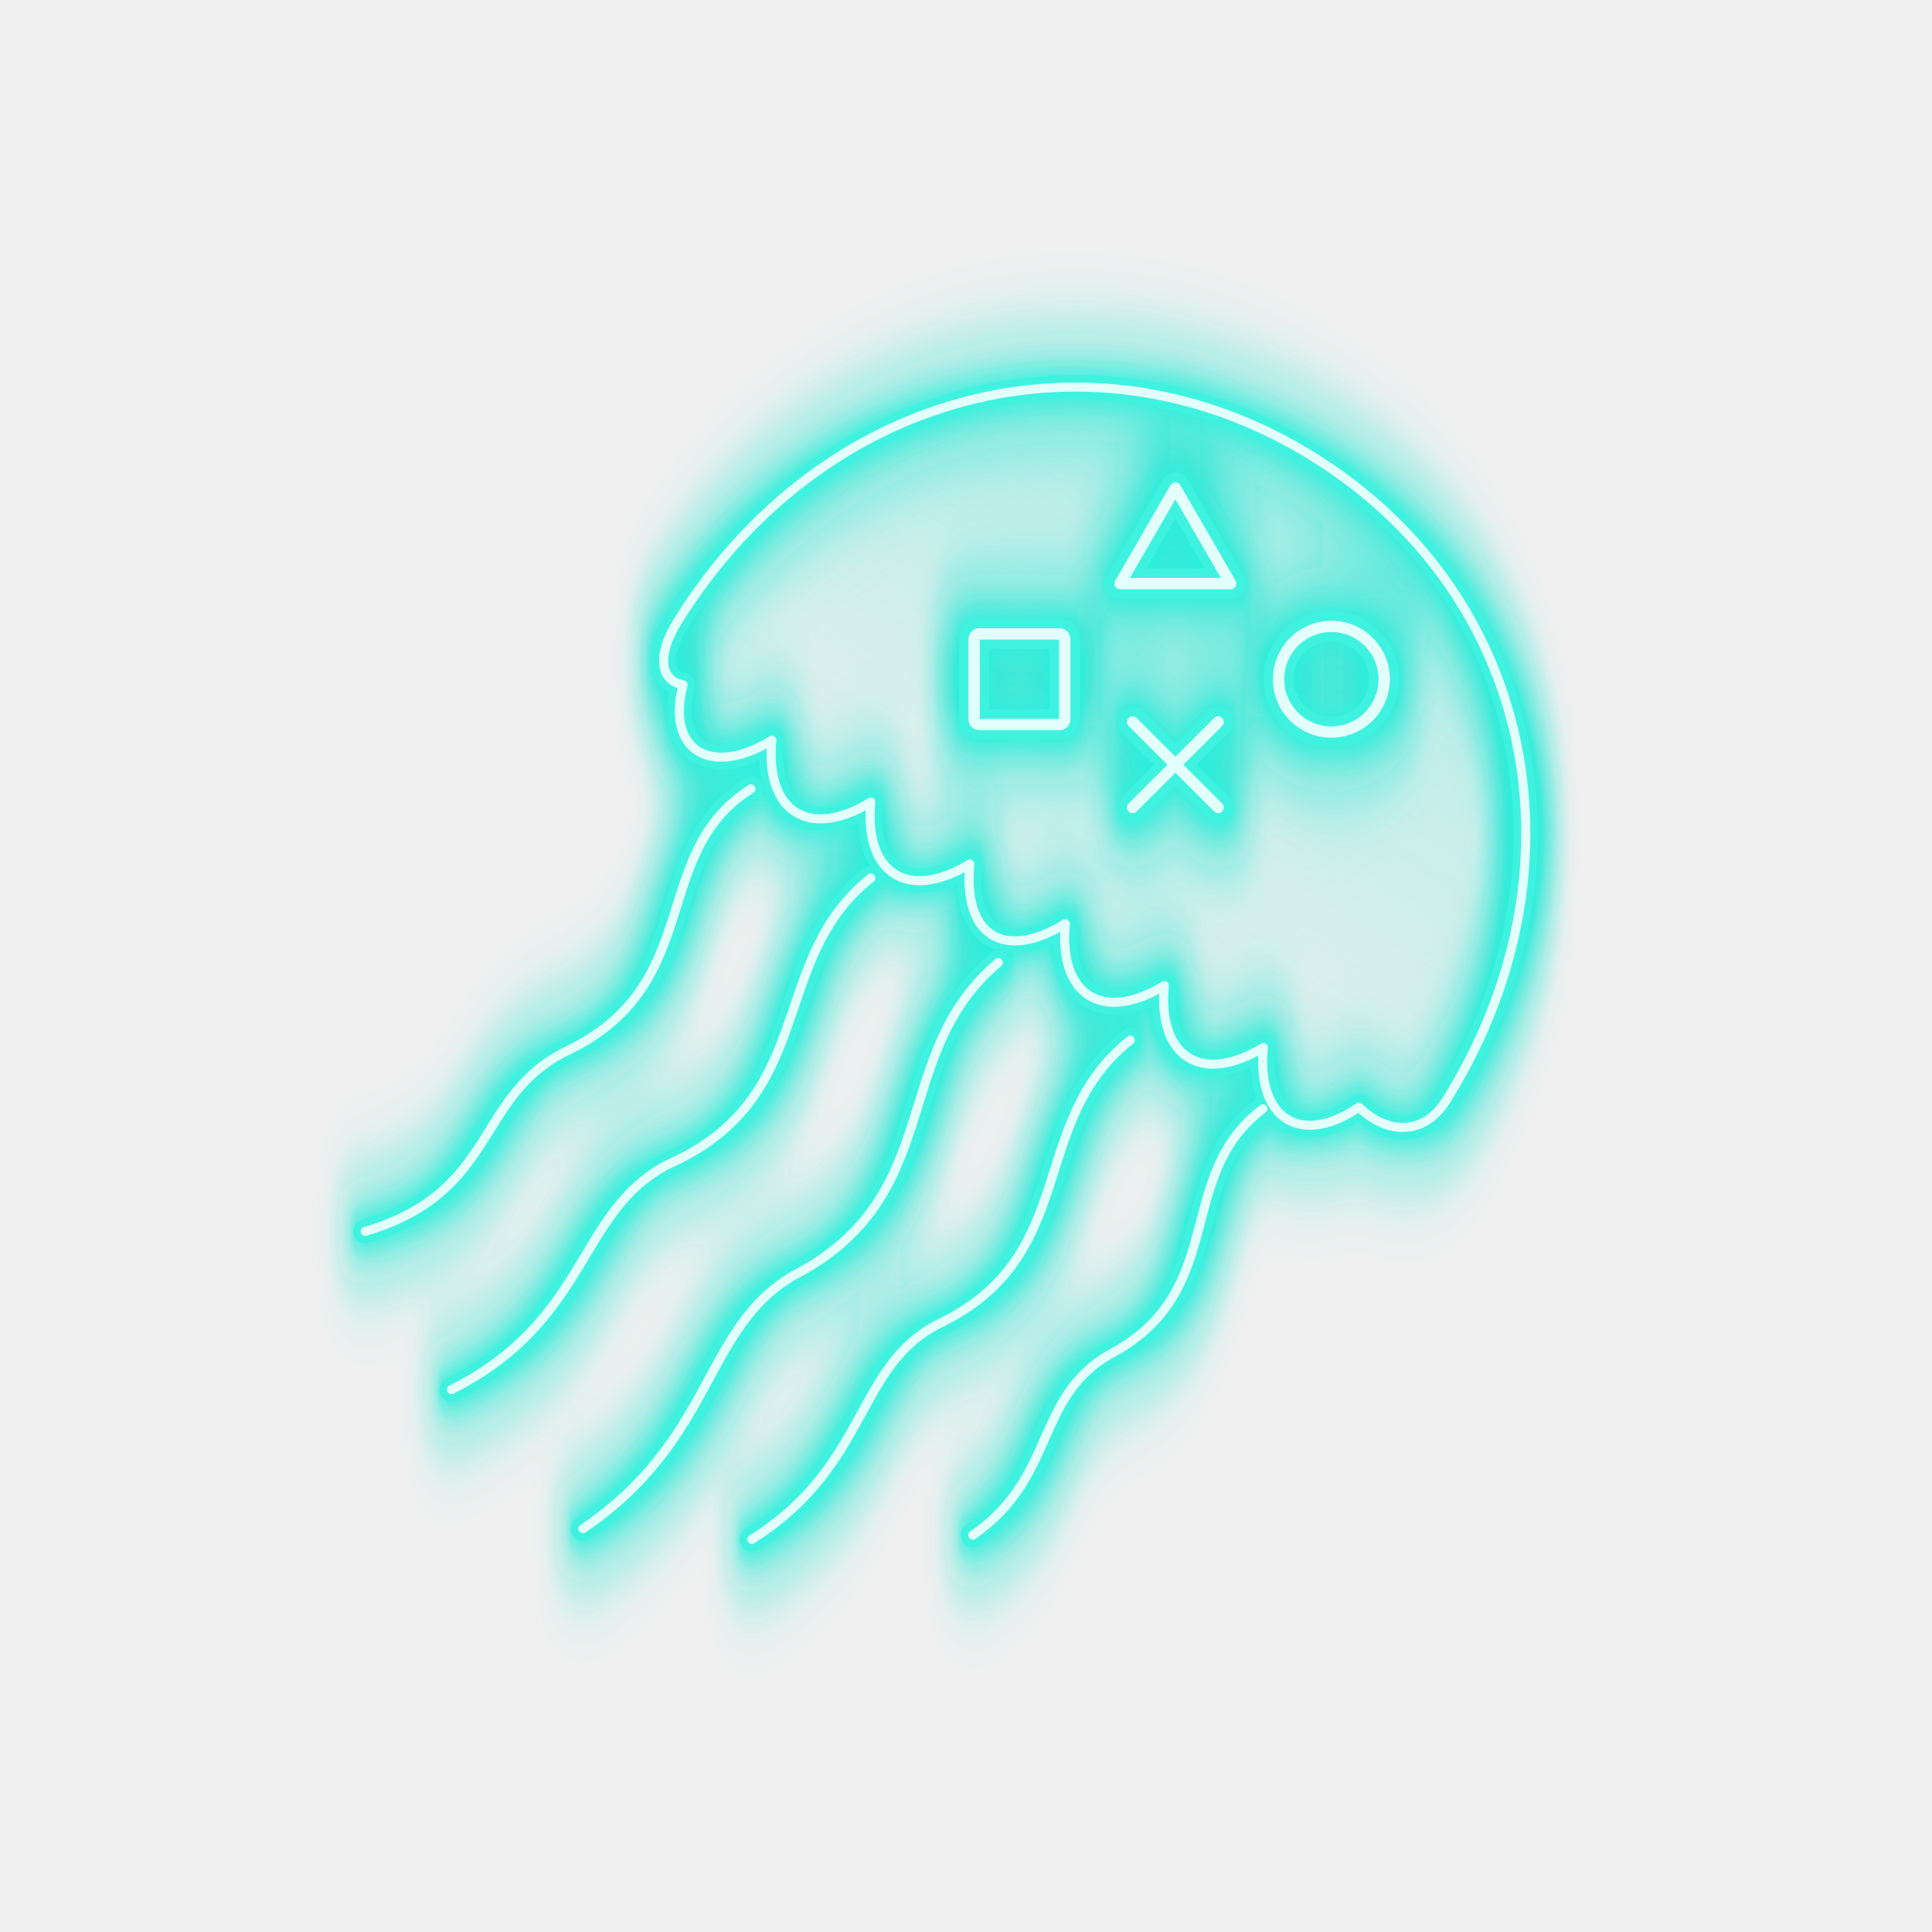
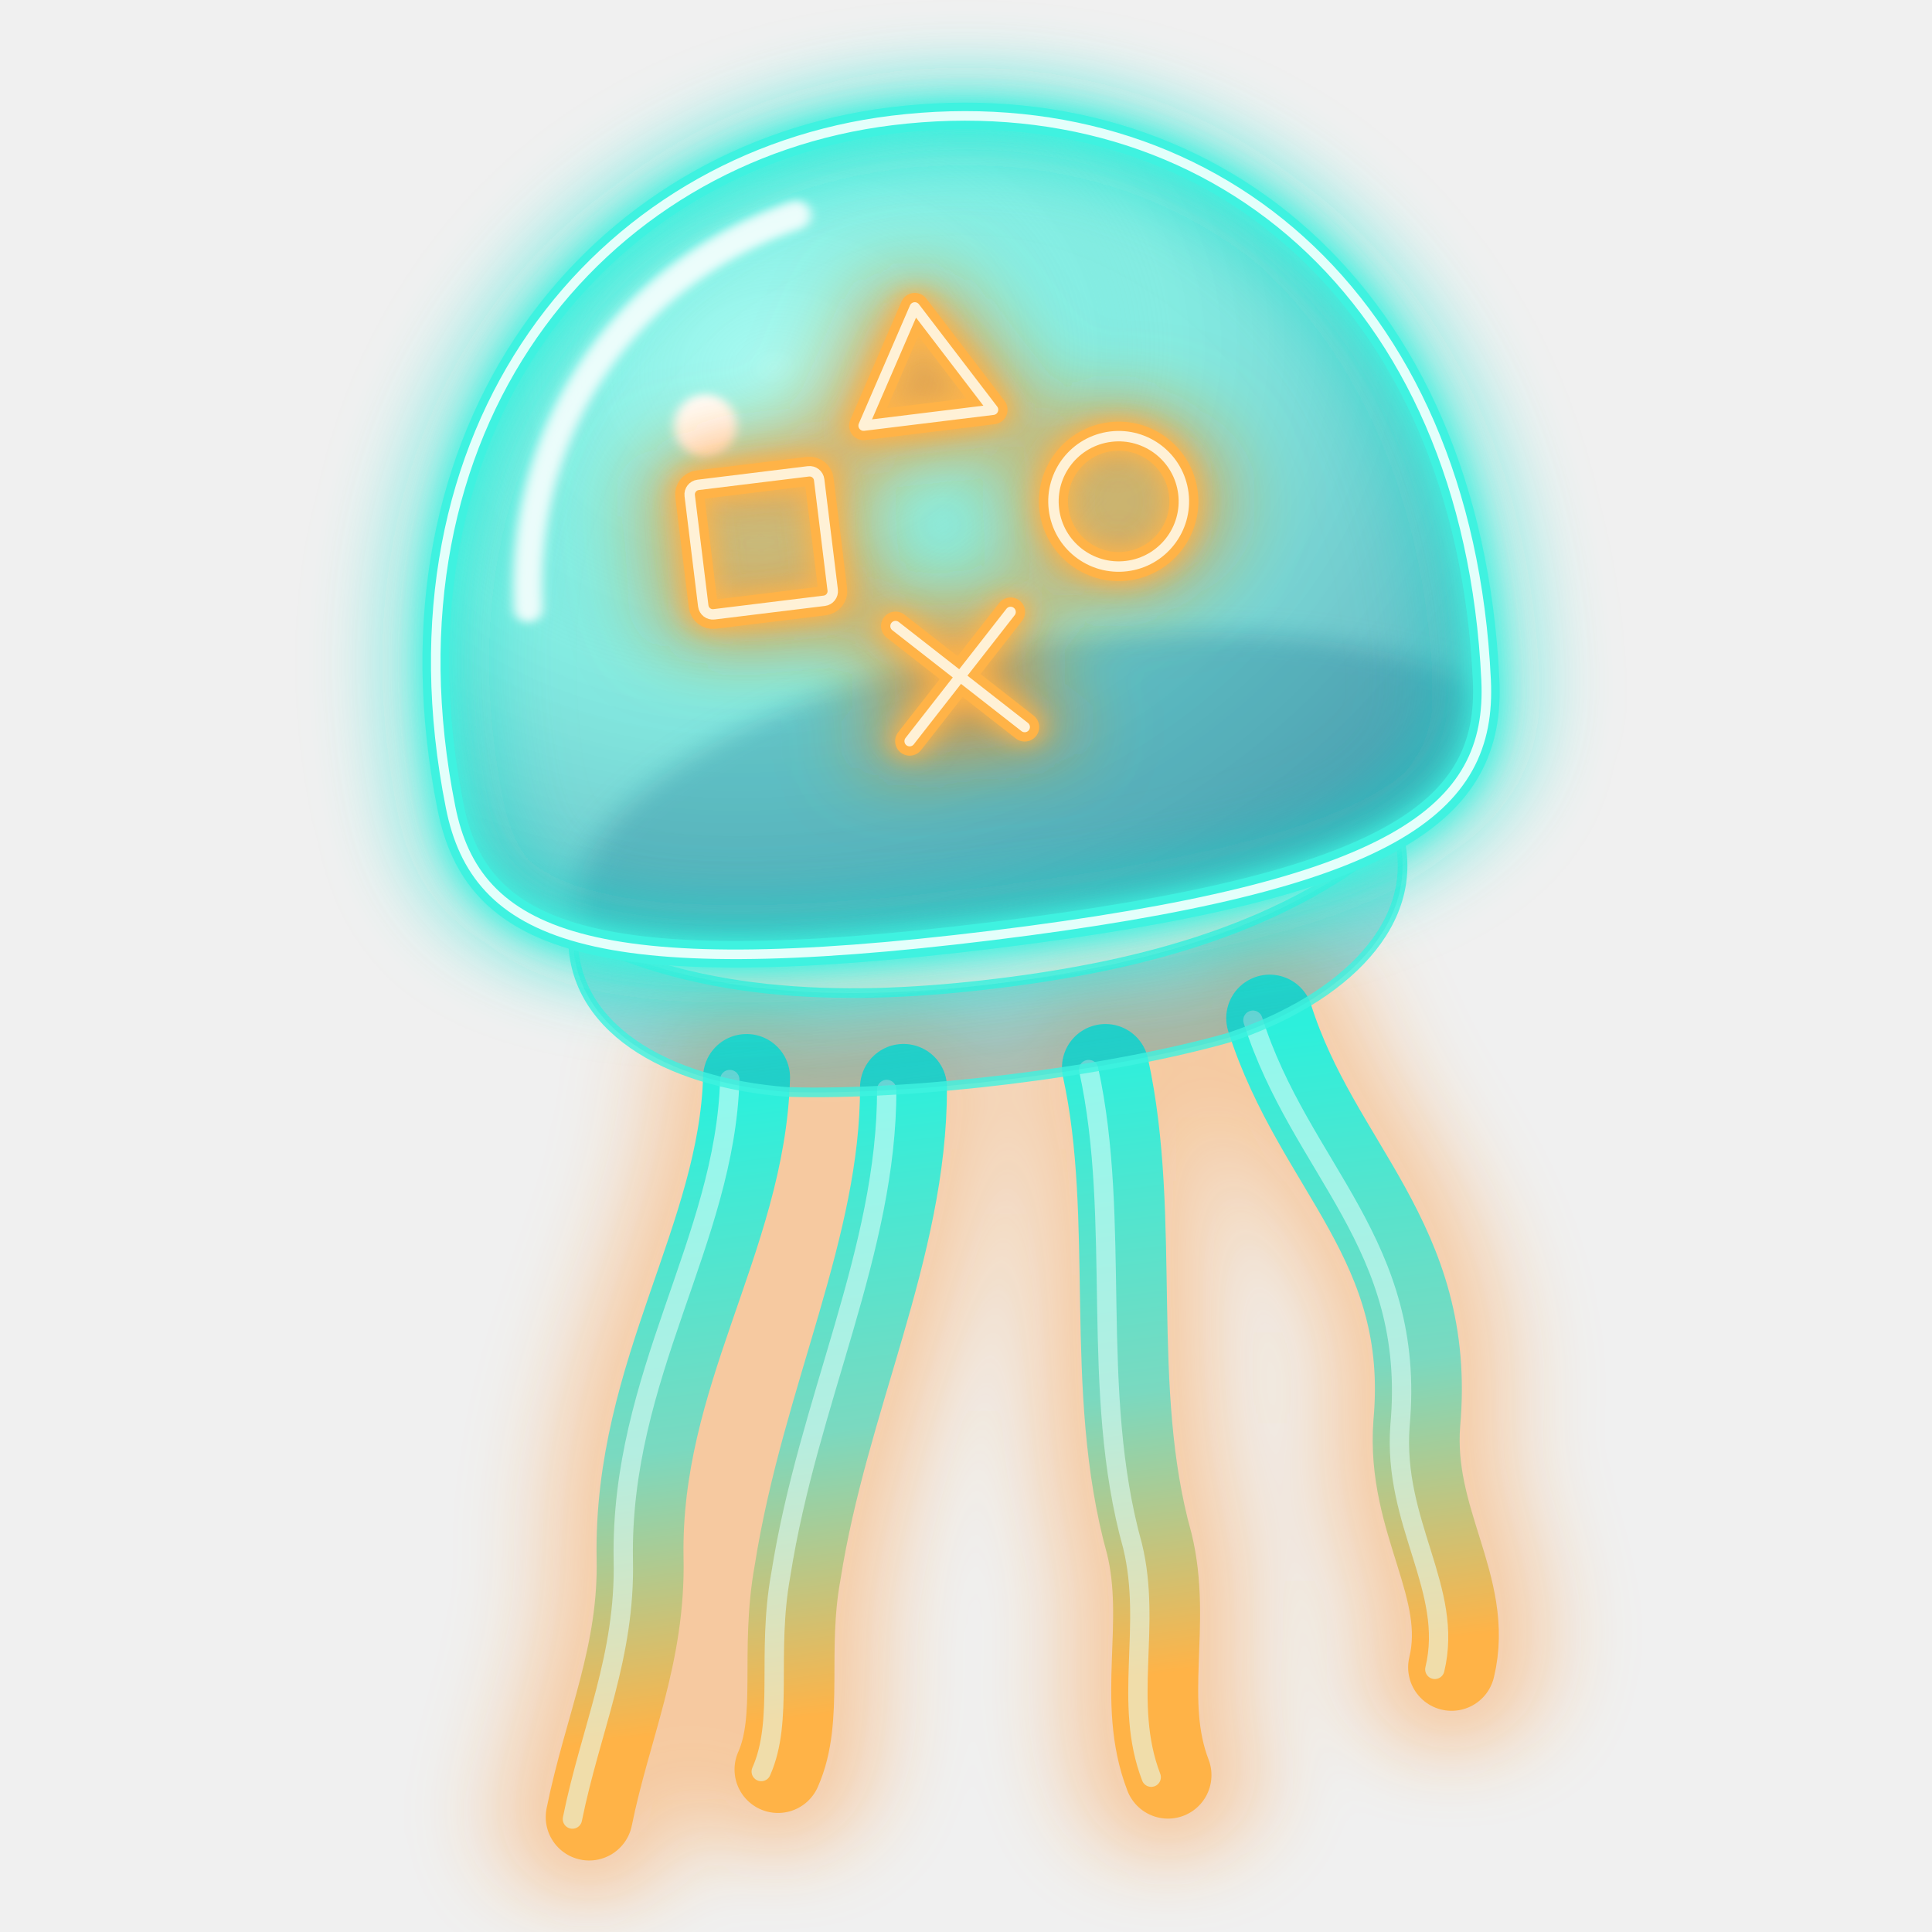
- <svg xmlns="http://www.w3.org/2000/svg" viewBox="-530 -424 960 960" width="960" height="960">
+ <svg xmlns="http://www.w3.org/2000/svg" viewBox="-400 -300 800 800" width="800" height="800">
  <defs>
-     <linearGradient id="belly" x1="0" y1="0" x2="0" y2="1">
-       <stop offset="0" stop-color="#19e6d2" stop-opacity="0.28" />
-       <stop offset="1" stop-color="#19e6d2" stop-opacity="0.05" />
+     <linearGradient id="bg" x1="0" y1="0" x2="0.35" y2="1">
+       <stop offset="0" stop-color="#0b3a52" />
+       <stop offset="0.5" stop-color="#06213a" />
+       <stop offset="1" stop-color="#020a18" />
+     </linearGradient>
+     <radialGradient id="halo" cx="0.5" cy="0.4" r="0.5">
+       <stop offset="0" stop-color="#19e6d2" stop-opacity="0.32" />
+       <stop offset="0.6" stop-color="#19e6d2" stop-opacity="0.07" />
+       <stop offset="1" stop-color="#19e6d2" stop-opacity="0" />
+     </radialGradient>
+     <linearGradient id="wave1" x1="0" y1="0" x2="0" y2="1">
+       <stop offset="0" stop-color="#27f0da" stop-opacity="0.26" />
+       <stop offset="1" stop-color="#0a5a6a" stop-opacity="0.03" />
+     </linearGradient>
+     <linearGradient id="wave2" x1="0" y1="0" x2="0" y2="1">
+       <stop offset="0" stop-color="#ff9a3d" stop-opacity="0.16" />
+       <stop offset="1" stop-color="#0a3a6a" stop-opacity="0.02" />
+     </linearGradient>
+     <clipPath id="tile">
+       <rect x="100" y="100" width="824" height="824" rx="185" />
+     </clipPath>
+     <radialGradient id="glass" cx="0.36" cy="0.28" r="0.85">
+       <stop offset="0" stop-color="#9ffcf2" stop-opacity="0.85" />
+       <stop offset="0.45" stop-color="#19e6d2" stop-opacity="0.50" />
+       <stop offset="1" stop-color="#0a7f9a" stop-opacity="0.62" />
+     </radialGradient>
+     <linearGradient id="glassRim" x1="0" y1="0" x2="0" y2="1">
+       <stop offset="0" stop-color="#19e6d2" stop-opacity="0.55" />
+       <stop offset="1" stop-color="#0a7f9a" stop-opacity="0.30" />
+     </linearGradient>
+     <linearGradient id="fillSoft" x1="0" y1="0" x2="0" y2="1">
+       <stop offset="0" stop-color="#19e6d2" stop-opacity="0.34" />
+       <stop offset="1" stop-color="#19e6d2" stop-opacity="0.08" />
+     </linearGradient>
+     <linearGradient id="tent" gradientUnits="userSpaceOnUse" x1="0" y1="140" x2="0" y2="400">
+       <stop offset="0" stop-color="#2cf0dc" />
+       <stop offset="0.55" stop-color="#7ad9c0" />
+       <stop offset="1" stop-color="#ffb347" />
    </linearGradient>
    <filter id="glowBig" x="-40%" y="-40%" width="180%" height="180%">
      <feGaussianBlur stdDeviation="17" />
    </filter>
    <filter id="glowSmall" x="-40%" y="-40%" width="180%" height="180%">
      <feGaussianBlur stdDeviation="5" />
    </filter>
-     <path id="bell" d="M-225 4 C-225 -130 -130 -232 0 -232 C130 -232 225 -130 225 4                       C225 26 208 34 190 30 C176 62 150 62 134 30 C118 62 92 62 76 30 C60 62 34 62 18 30                       C2 62 -22 62 -38 30 C-54 62 -80 62 -96 30 C-112 62 -138 62 -154 30 C-170 62 -196 62 -206 30                       C-216 34 -225 26 -225 4 Z" />
-     <g id="neon" fill="none" stroke-linecap="round" stroke-linejoin="round">
-       <use href="#bell" />
-       <g transform="translate(0 -102) rotate(-32) scale(1.25) translate(0 102)">
-         <path d="M-22 -140 L0 -178 L22 -140 Z" />
-         <circle cx="62" cy="-102" r="21" />
-         <path d="M-17 -85 l34 34 M17 -85 l-34 34" />
-         <rect x="-80" y="-120" width="36" height="36" rx="2" />
+     <filter id="soft" x="-20%" y="-20%" width="140%" height="140%">
+       <feGaussianBlur stdDeviation="2" />
+     </filter>
+     <filter id="blur6" x="-50%" y="-50%" width="200%" height="200%">
+       <feGaussianBlur stdDeviation="6" />
+     </filter>
+     <clipPath id="domeClip">
+       <path d="M-216 8 C-228 -152 -122 -252 0 -252 C132 -252 228 -152 216 8 C212 62 168 88 0 88 C-168 88 -212 62 -216 8 Z" />
+     </clipPath>
+   </defs>
+   <g transform="rotate(-7)">
+     <g fill="none" stroke-linecap="round" stroke-linejoin="round">
+       <g stroke="#ff8a1f" stroke-width="72" opacity="0.38" filter="url(#glowBig)">
+         <path d="M-108 134 C-118 200 -168 250 -176 326 C-180 366 -198 394 -210 430" />
+         <path d="M-44 146 C-52 212 -92 270 -112 340 C-122 372 -118 400 -130 420" />
+         <path d="M40 148 C46 212 24 280 34 346 C38 380 22 410 30 442" />
+         <path d="M110 136 C122 200 166 236 150 310 C142 350 164 380 152 412" />
      </g>
-       <path d="M-150 56 C-176 110 -118 150 -158 214 C-186 258 -150 292 -196 344" />
-       <path d="M-76 62 C-98 124 -40 168 -86 236 C-112 280 -78 322 -118 388" />
-       <path d="M0 64 C-22 132 40 176 -4 250 C-28 296 6 340 -26 412" />
-       <path d="M76 62 C54 124 112 166 70 232 C46 272 78 310 48 372" />
-       <path d="M150 56 C130 108 184 142 150 200 C130 238 160 266 140 312" />
+       <g stroke="url(#tent)" stroke-width="36">
+         <path d="M-108 134 C-118 200 -168 250 -176 326 C-180 366 -198 394 -210 430" />
+         <path d="M-44 146 C-52 212 -92 270 -112 340 C-122 372 -118 400 -130 420" />
+         <path d="M40 148 C46 212 24 280 34 346 C38 380 22 410 30 442" />
+         <path d="M110 136 C122 200 166 236 150 310 C142 350 164 380 152 412" />
+       </g>
+       <g stroke="#e3fffb" stroke-opacity="0.55" stroke-width="8" transform="translate(-7 0)">
+         <path d="M-108 134 C-118 200 -168 250 -176 326 C-180 366 -198 394 -210 430" />
+         <path d="M-44 146 C-52 212 -92 270 -112 340 C-122 372 -118 400 -130 420" />
+         <path d="M40 148 C46 212 24 280 34 346 C38 380 22 410 30 442" />
+         <path d="M110 136 C122 200 166 236 150 310 C142 350 164 380 152 412" />
+       </g>
    </g>
-   </defs>
-   <g transform="rotate(32)">
-     <use href="#bell" fill="url(#belly)" />
-     <use href="#neon" stroke="#19e6d2" stroke-width="30" opacity="0.85" filter="url(#glowBig)" />
-     <use href="#neon" stroke="#2cf0dc" stroke-width="15" filter="url(#glowSmall)" />
-     <use href="#neon" stroke="#3ff2e0" stroke-width="12" />
-     <use href="#neon" stroke="#e3fffb" stroke-width="4.5" />
+     <path d="M-172 66 C-122 100 -60 108 0 108 C60 108 122 100 172 66 C178 104 142 132 92 142 C40 150 -40 150 -92 142 C-142 132 -178 104 -172 66 Z" fill="url(#glassRim)" />
+     <path d="M-172 66 C-122 100 -60 108 0 108 C60 108 122 100 172 66 C178 104 142 132 92 142 C40 150 -40 150 -92 142 C-142 132 -178 104 -172 66 Z" fill="none" stroke="#3ff2e0" stroke-width="4" stroke-opacity="0.8" />
+     <path d="M-216 8 C-228 -152 -122 -252 0 -252 C132 -252 228 -152 216 8 C212 62 168 88 0 88 C-168 88 -212 62 -216 8 Z" fill="url(#glass)" />
+     <g clip-path="url(#domeClip)">
+       <ellipse cx="40" cy="60" rx="210" ry="90" fill="#0a6a8a" opacity="0.28" filter="url(#blur6)" />
+     </g>
+     <g fill="none" stroke-linecap="round" stroke-linejoin="round">
+       <g stroke="#19e6d2" stroke-width="26.4" opacity="0.72" filter="url(#glowBig)">
+         <path d="M-216 8 C-228 -152 -122 -252 0 -252 C132 -252 228 -152 216 8 C212 62 168 88 0 88 C-168 88 -212 62 -216 8 Z" />
+       </g>
+       <g stroke="#3ff2e0" stroke-width="13.2" filter="url(#glowSmall)">
+         <path d="M-216 8 C-228 -152 -122 -252 0 -252 C132 -252 228 -152 216 8 C212 62 168 88 0 88 C-168 88 -212 62 -216 8 Z" />
+       </g>
+       <g stroke="#3ff2e0" stroke-width="11">
+         <path d="M-216 8 C-228 -152 -122 -252 0 -252 C132 -252 228 -152 216 8 C212 62 168 88 0 88 C-168 88 -212 62 -216 8 Z" />
+       </g>
+       <g stroke="#e3fffb" stroke-width="3.96">
+         <path d="M-216 8 C-228 -152 -122 -252 0 -252 C132 -252 228 -152 216 8 C212 62 168 88 0 88 C-168 88 -212 62 -216 8 Z" />
+       </g>
+     </g>
+     <path d="M-174 -70 C-168 -150 -112 -204 -44 -218" fill="none" stroke="#fff" stroke-opacity="0.85" stroke-width="12" stroke-linecap="round" filter="url(#soft)" />
+     <circle cx="-92" cy="-136" r="13" fill="#fff" filter="url(#soft)" />
+     <g fill="none" stroke-linecap="round" stroke-linejoin="round">
+       <g stroke="#ff8a1f" stroke-width="28.8" opacity="0.8" filter="url(#glowBig)">
+         <g fill="none" stroke-linecap="round" stroke-linejoin="round">
+           <path d="M-27 -128 L0 -174 L27 -128 Z" />
+           <circle cx="74" cy="-84" r="27" />
+           <path d="M-24 -44 l48 48 M24 -44 l-48 48" />
+           <rect x="-102" y="-112" width="54" height="54" rx="4" />
+         </g>
+       </g>
+       <g stroke="#ffb347" stroke-width="14.4" filter="url(#glowSmall)">
+         <g fill="none" stroke-linecap="round" stroke-linejoin="round">
+           <path d="M-27 -128 L0 -174 L27 -128 Z" />
+           <circle cx="74" cy="-84" r="27" />
+           <path d="M-24 -44 l48 48 M24 -44 l-48 48" />
+           <rect x="-102" y="-112" width="54" height="54" rx="4" />
+         </g>
+       </g>
+       <g stroke="#ffb347" stroke-width="12">
+         <g fill="none" stroke-linecap="round" stroke-linejoin="round">
+           <path d="M-27 -128 L0 -174 L27 -128 Z" />
+           <circle cx="74" cy="-84" r="27" />
+           <path d="M-24 -44 l48 48 M24 -44 l-48 48" />
+           <rect x="-102" y="-112" width="54" height="54" rx="4" />
+         </g>
+       </g>
+       <g stroke="#fff1d6" stroke-width="4.32">
+         <g fill="none" stroke-linecap="round" stroke-linejoin="round">
+           <path d="M-27 -128 L0 -174 L27 -128 Z" />
+           <circle cx="74" cy="-84" r="27" />
+           <path d="M-24 -44 l48 48 M24 -44 l-48 48" />
+           <rect x="-102" y="-112" width="54" height="54" rx="4" />
+         </g>
+       </g>
+     </g>
  </g>
</svg>
